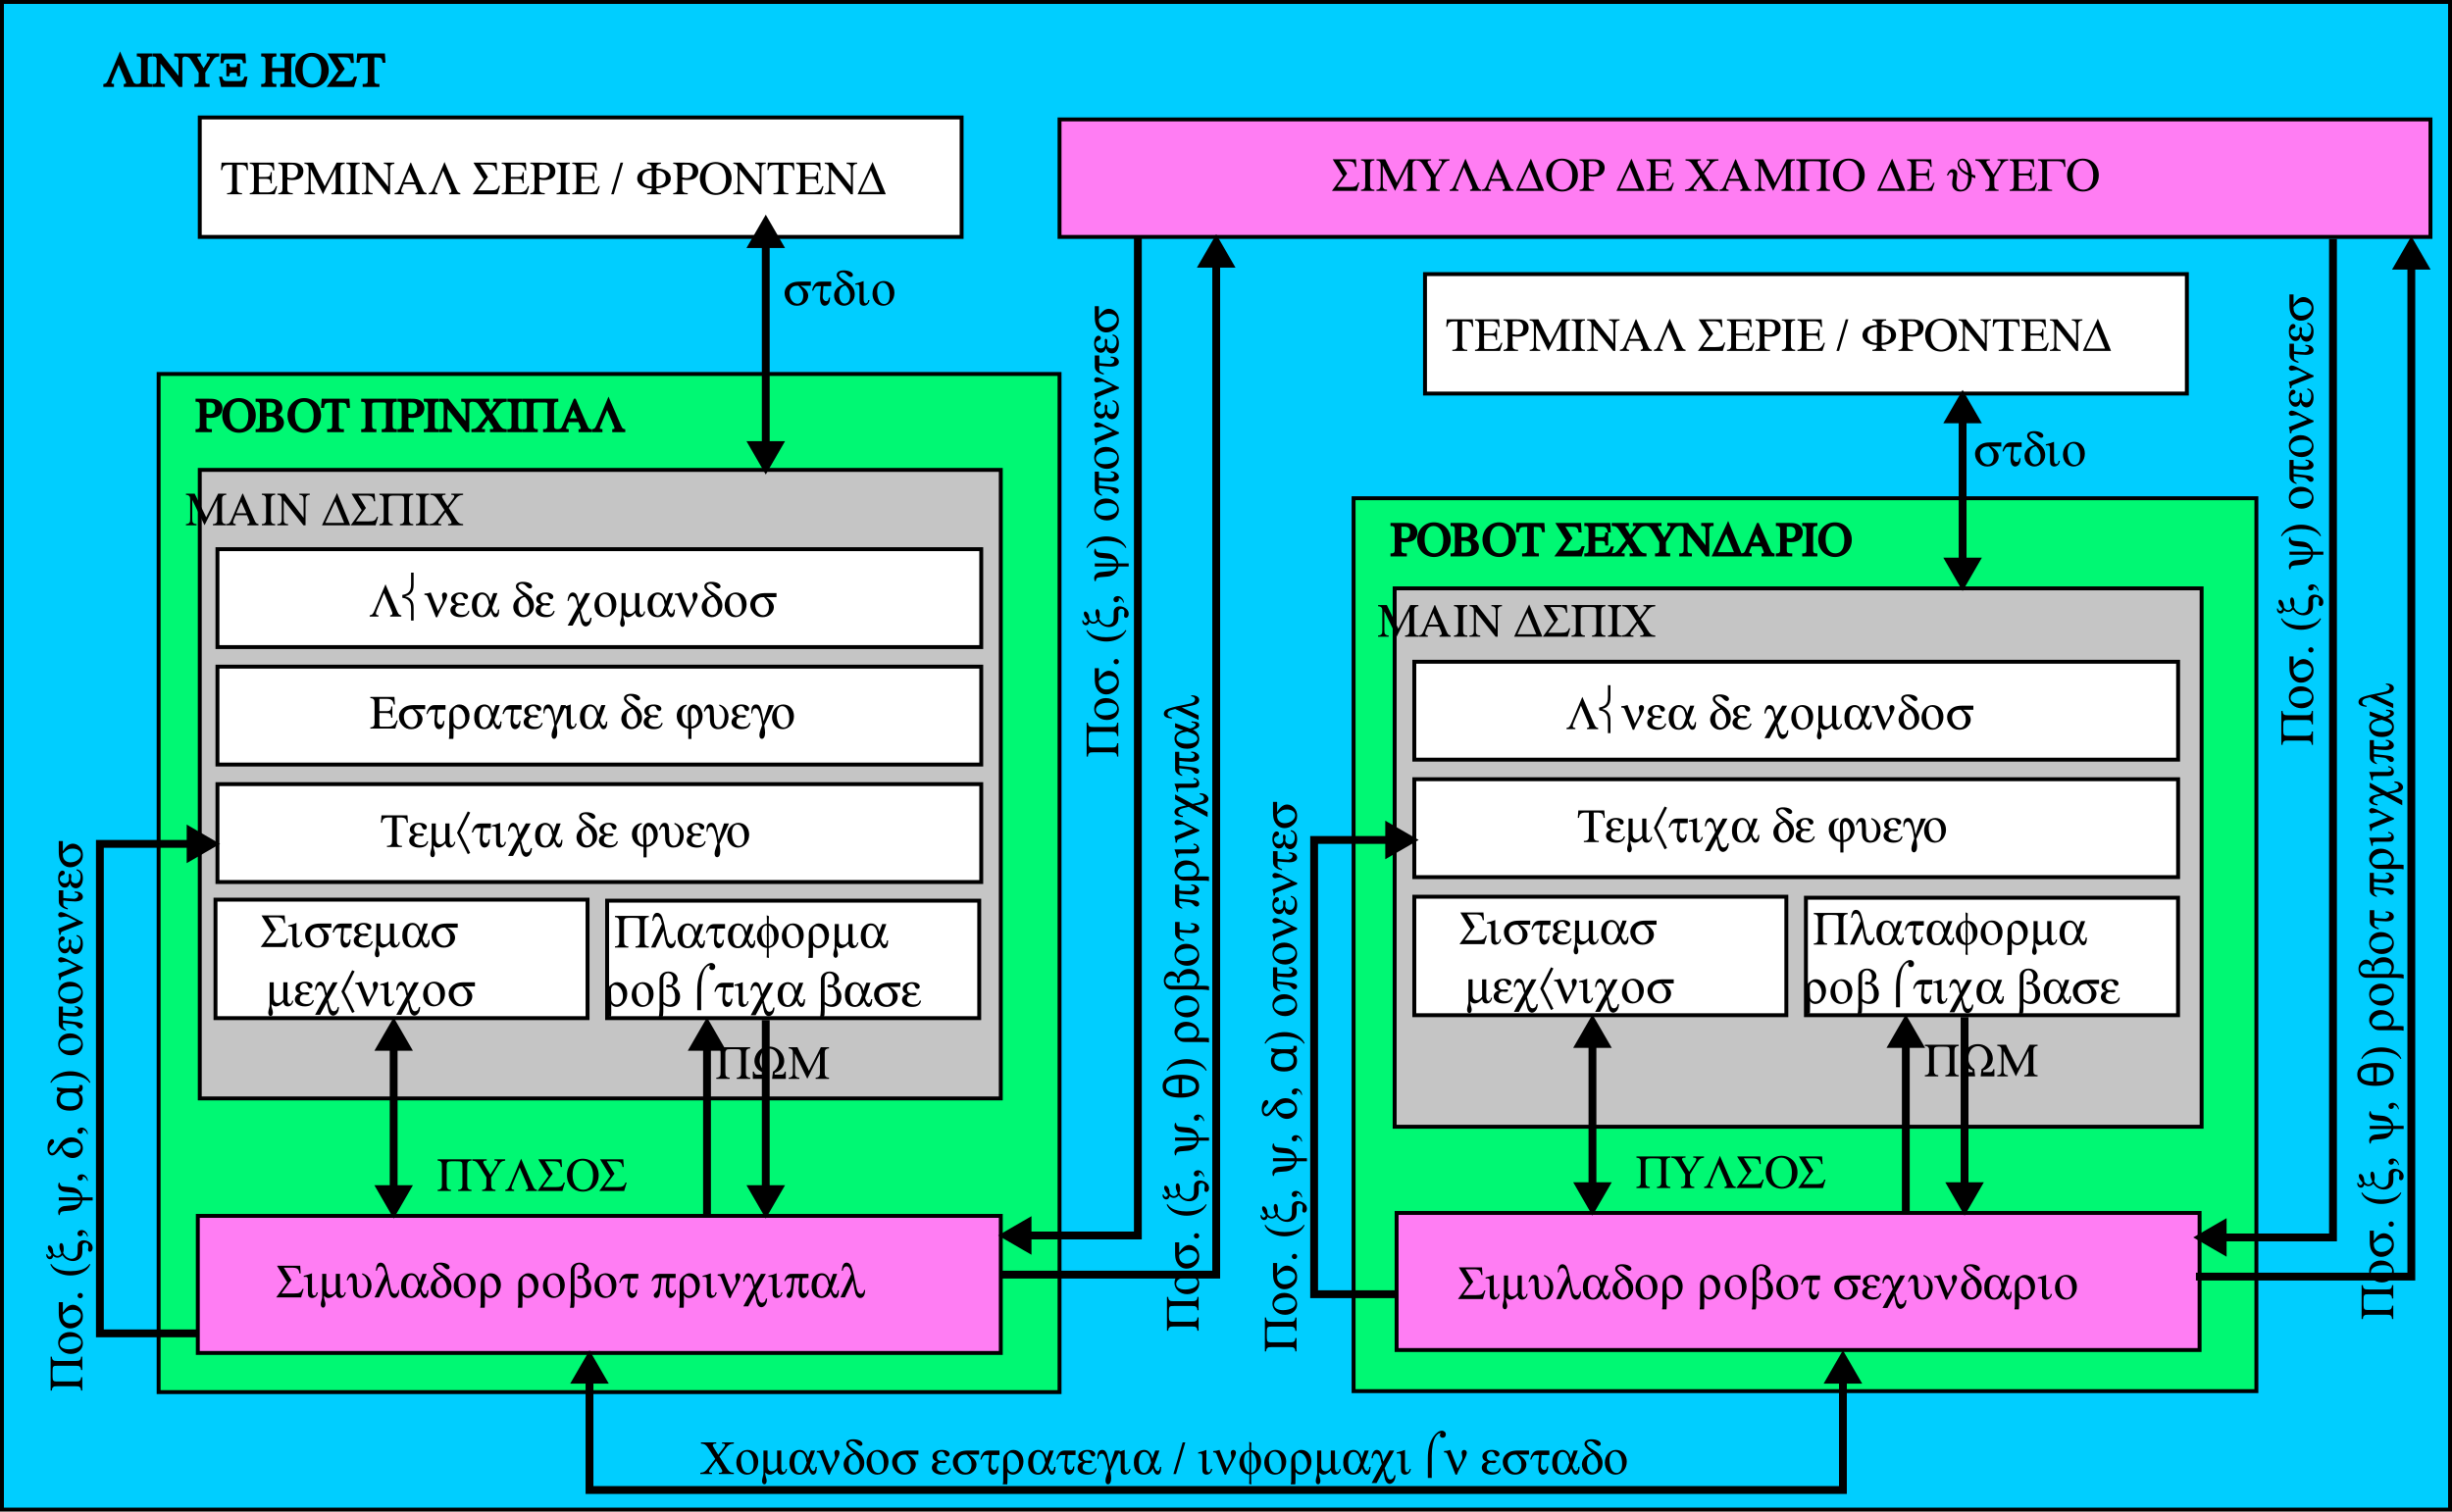
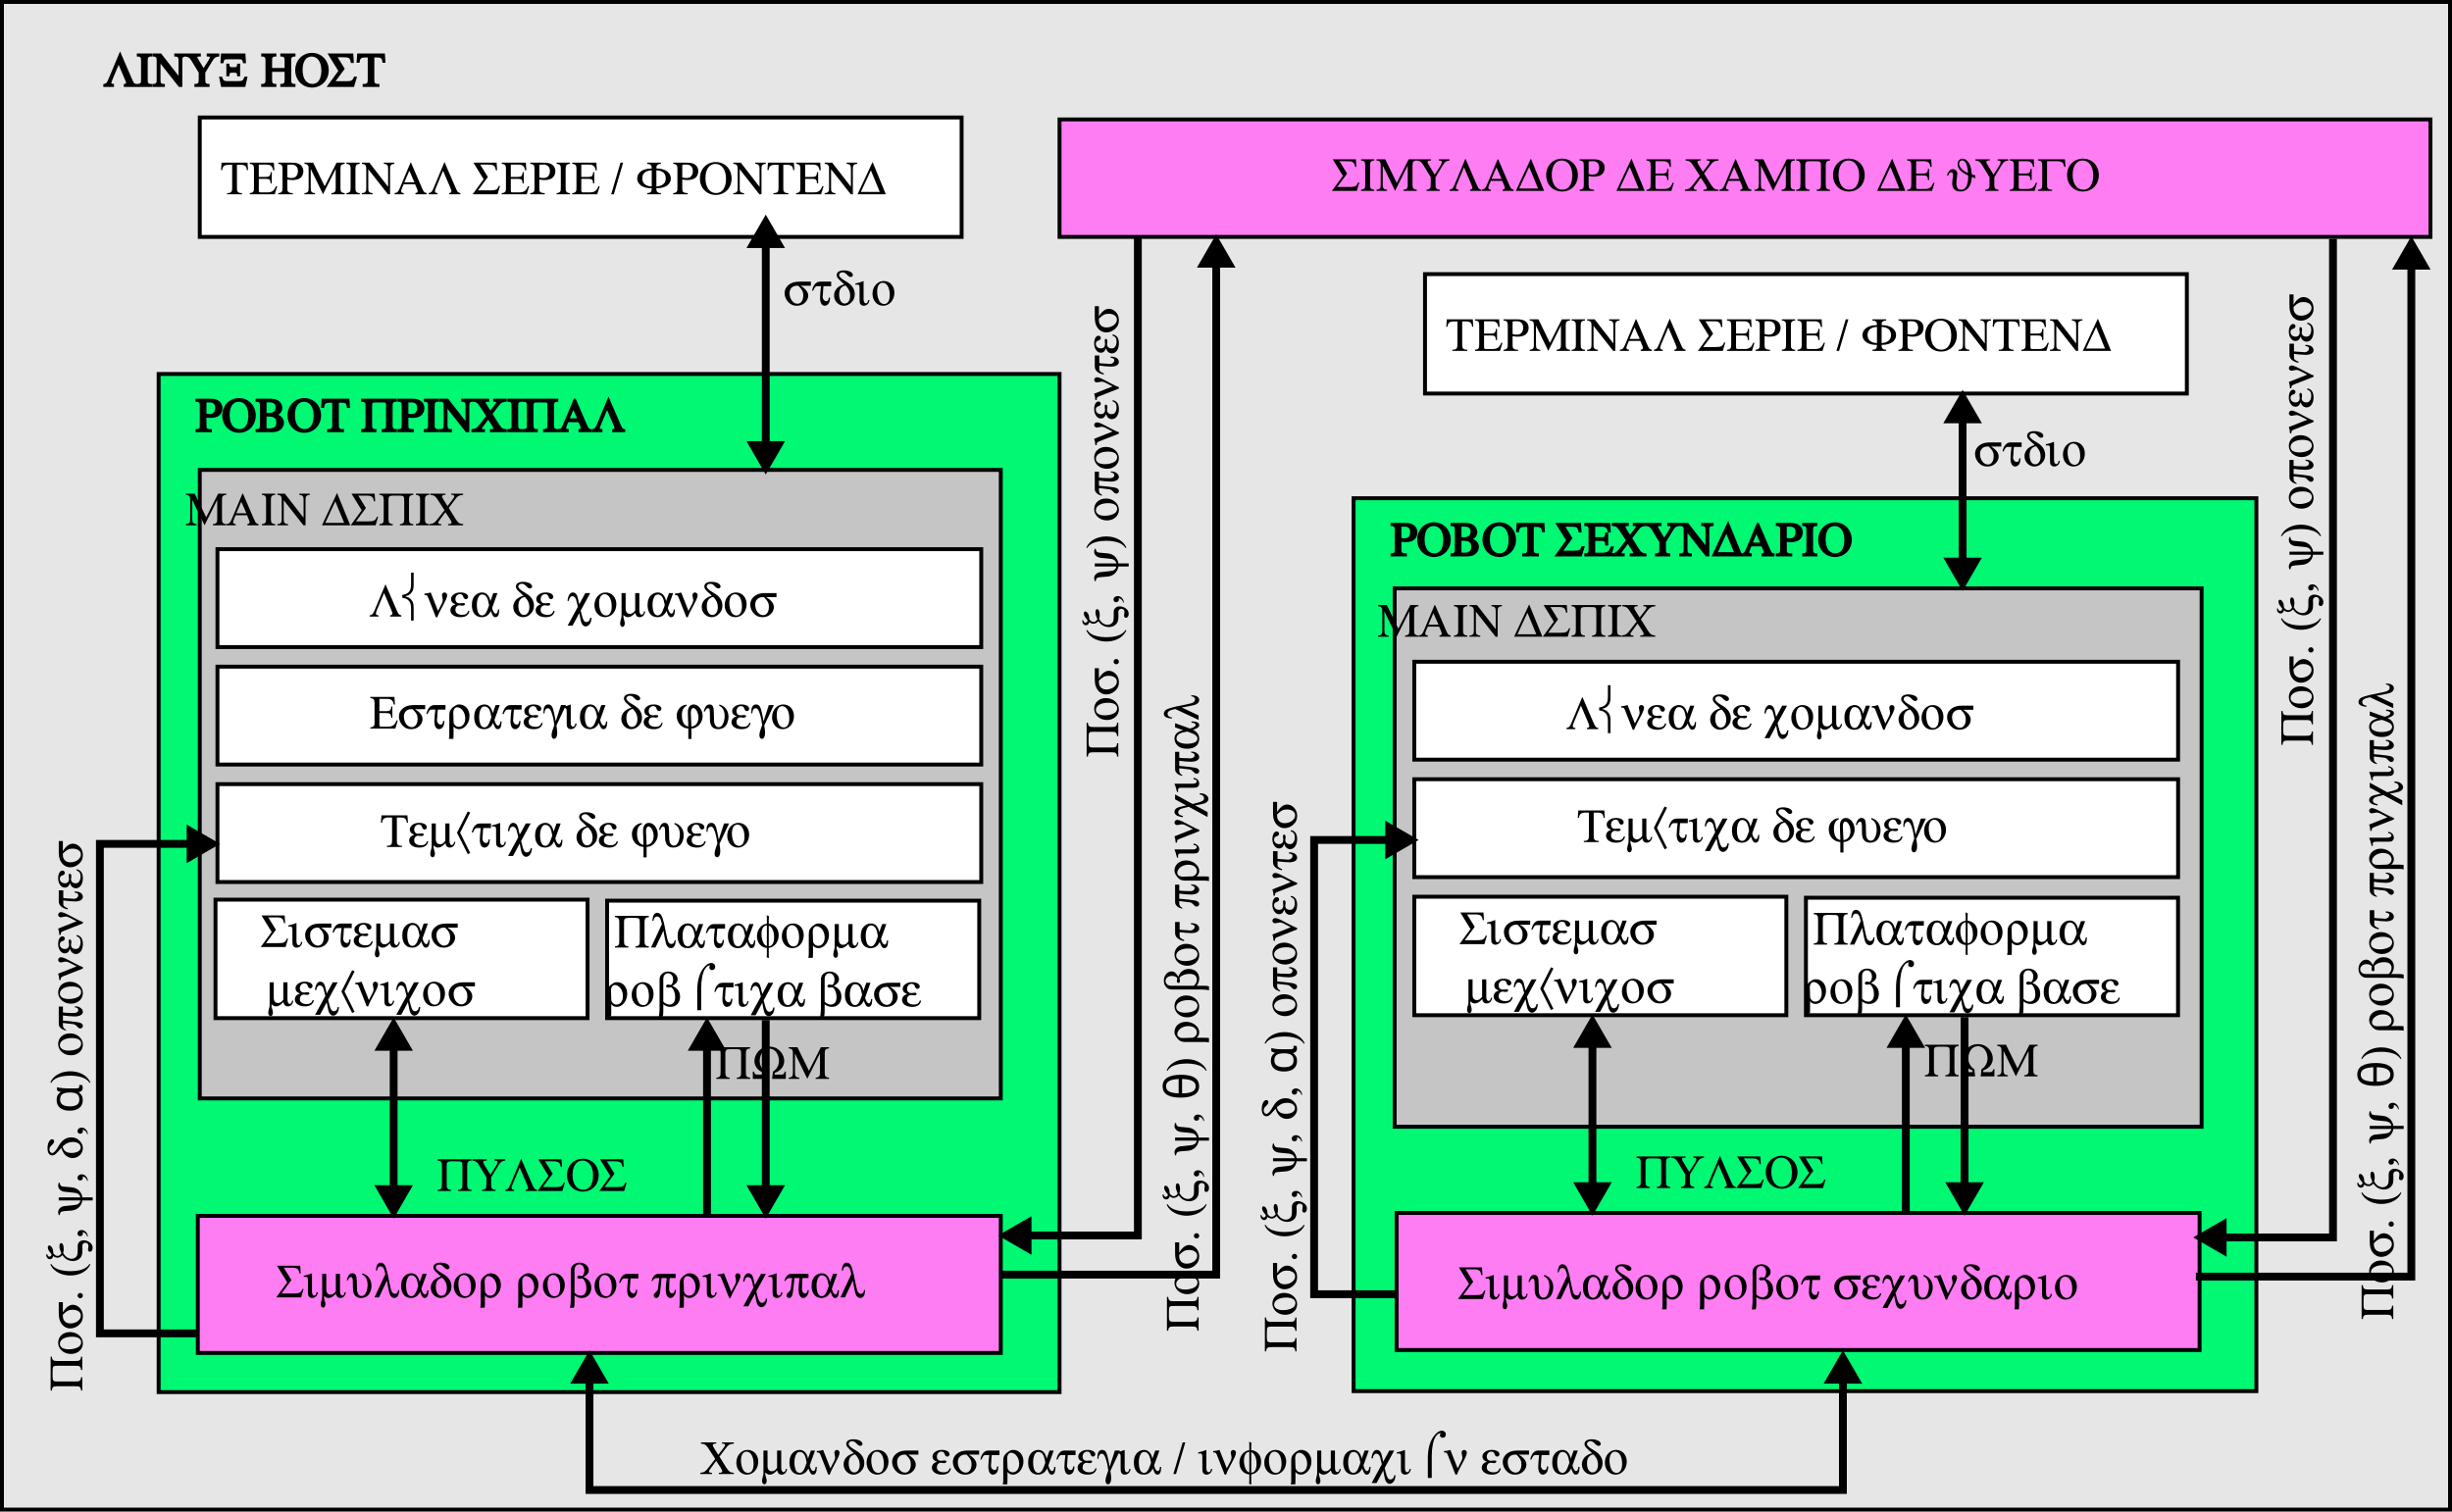
<svg xmlns="http://www.w3.org/2000/svg" xmlns:ns1="http://www.openswatchbook.org/uri/2009/osb" xmlns:xlink="http://www.w3.org/1999/xlink" width="626" height="386" id="svg2" version="1.1">
  <defs id="defs4">
    <linearGradient id="linearGradient21919" ns1:paint="solid">
      <stop style="stop-color:#000000;stop-opacity:1;" offset="0" id="stop21921" />
    </linearGradient>
    <linearGradient id="linearGradient21913" ns1:paint="solid">
      <stop style="stop-color:#000000;stop-opacity:1;" offset="0" id="stop21915" />
    </linearGradient>
    <linearGradient id="linearGradient12449" ns1:paint="solid">
      <stop style="stop-color:#000000;stop-opacity:1;" offset="0" id="stop12451" />
    </linearGradient>
    <marker orient="auto" refY="0" refX="0" id="Arrow1Mstart" style="overflow:visible">
      <path id="path7633" d="M 0,0 5,-5 -12.5,0 5,5 0,0 z" style="fill-rule:evenodd;stroke:#000000;stroke-width:1pt" transform="matrix(0.4,0,0,0.4,4,0)" />
    </marker>
    <marker orient="auto" refY="0" refX="0" id="Arrow1Mend" style="overflow:visible">
      <path id="path7636" d="M 0,0 5,-5 -12.5,0 5,5 0,0 z" style="fill-rule:evenodd;stroke:#000000;stroke-width:1pt" transform="matrix(-0.4,0,0,-0.4,-4,0)" />
    </marker>
    <marker orient="auto" refY="0" refX="0" id="Arrow1Lend" style="overflow:visible">
      <path id="path3855" d="M 0,0 5,-5 -12.5,0 5,5 0,0 z" style="fill-rule:evenodd;stroke:#000000;stroke-width:1pt" transform="matrix(-0.8,0,0,-0.8,-10,0)" />
    </marker>
    <marker orient="auto" refY="0" refX="0" id="Arrow1Lstart" style="overflow:visible">
      <path id="path3852" d="M 0,0 5,-5 -12.5,0 5,5 0,0 z" style="fill-rule:evenodd;stroke:#000000;stroke-width:1pt" transform="matrix(0.8,0,0,0.8,10,0)" />
    </marker>
    <marker orient="auto" refY="0" refX="0" id="Arrow1Mend-9" style="overflow:visible">
      <path id="path7636-1" d="M 0,0 5,-5 -12.5,0 5,5 0,0 z" style="fill-rule:evenodd;stroke:#000000;stroke-width:1pt" transform="matrix(-0.4,0,0,-0.4,-4,0)" />
    </marker>
    <marker orient="auto" refY="0" refX="0" id="marker9486" style="overflow:visible">
      <path id="path9488" d="M 0,0 5,-5 -12.5,0 5,5 0,0 z" style="fill-rule:evenodd;stroke:#000000;stroke-width:1pt" transform="matrix(-0.4,0,0,-0.4,-4,0)" />
    </marker>
    <marker orient="auto" refY="0" refX="0" id="marker9490" style="overflow:visible">
      <path id="path9492" d="M 0,0 5,-5 -12.5,0 5,5 0,0 z" style="fill-rule:evenodd;stroke:#000000;stroke-width:1pt" transform="matrix(-0.4,0,0,-0.4,-4,0)" />
    </marker>
    <linearGradient xlink:href="#linearGradient12449" id="linearGradient12453" x1="-940" y1="383.581" x2="-902.046" y2="383.581" gradientUnits="userSpaceOnUse" />
    <marker orient="auto" refY="0" refX="0" id="TriangleInM" style="overflow:visible">
      <path id="path7763" d="m 5.77,0 -8.65,5 0,-10 8.65,5 z" style="fill-rule:evenodd;stroke:#000000;stroke-width:1pt" transform="scale(-0.4,-0.4)" />
    </marker>
    <marker orient="auto" refY="0" refX="0" id="TriangleOutM" style="overflow:visible">
      <path id="path7772" d="m 5.77,0 -8.65,5 0,-10 8.65,5 z" style="fill-rule:evenodd;stroke:#000000;stroke-width:1pt" transform="scale(0.4,0.4)" />
    </marker>
    <marker orient="auto" refY="0" refX="0" id="marker19015" style="overflow:visible">
      <path id="path19017" d="m 5.77,0 -8.65,5 0,-10 8.65,5 z" style="fill-rule:evenodd;stroke:#000000;stroke-width:1pt" transform="scale(-0.4,-0.4)" />
    </marker>
    <marker orient="auto" refY="0" refX="0" id="marker19019" style="overflow:visible">
      <path id="path19021" d="m 5.77,0 -8.65,5 0,-10 8.65,5 z" style="fill-rule:evenodd;stroke:#000000;stroke-width:1pt" transform="scale(0.4,0.4)" />
    </marker>
    <marker orient="auto" refY="0" refX="0" id="marker19023" style="overflow:visible">
      <path id="path19025" d="m 5.77,0 -8.65,5 0,-10 8.65,5 z" style="fill-rule:evenodd;stroke:#000000;stroke-width:1pt" transform="scale(-0.4,-0.4)" />
    </marker>
    <marker orient="auto" refY="0" refX="0" id="marker19027" style="overflow:visible">
      <path id="path19029" d="m 5.77,0 -8.65,5 0,-10 8.65,5 z" style="fill-rule:evenodd;stroke:#000000;stroke-width:1pt" transform="scale(0.4,0.4)" />
    </marker>
    <marker orient="auto" refY="0" refX="0" id="marker19031" style="overflow:visible">
      <path id="path19033" d="m 5.77,0 -8.65,5 0,-10 8.65,5 z" style="fill-rule:evenodd;stroke:#000000;stroke-width:1pt" transform="scale(-0.4,-0.4)" />
    </marker>
    <marker orient="auto" refY="0" refX="0" id="marker19035" style="overflow:visible">
      <path id="path19037" d="m 5.77,0 -8.65,5 0,-10 8.65,5 z" style="fill-rule:evenodd;stroke:#000000;stroke-width:1pt" transform="scale(0.4,0.4)" />
    </marker>
    <marker orient="auto" refY="0" refX="0" id="marker19039" style="overflow:visible">
      <path id="path19041" d="m 5.77,0 -8.65,5 0,-10 8.65,5 z" style="fill-rule:evenodd;stroke:#000000;stroke-width:1pt" transform="scale(-0.4,-0.4)" />
    </marker>
    <marker orient="auto" refY="0" refX="0" id="marker19043" style="overflow:visible">
      <path id="path19045" d="m 5.77,0 -8.65,5 0,-10 8.65,5 z" style="fill-rule:evenodd;stroke:#000000;stroke-width:1pt" transform="scale(-0.4,-0.4)" />
    </marker>
    <marker orient="auto" refY="0" refX="0" id="marker19047" style="overflow:visible">
      <path id="path19049" d="m 5.77,0 -8.65,5 0,-10 8.65,5 z" style="fill-rule:evenodd;stroke:#000000;stroke-width:1pt" transform="scale(0.4,0.4)" />
    </marker>
    <marker orient="auto" refY="0" refX="0" id="marker19051" style="overflow:visible">
      <path id="path19053" d="m 5.77,0 -8.65,5 0,-10 8.65,5 z" style="fill-rule:evenodd;stroke:#000000;stroke-width:1pt" transform="scale(-0.4,-0.4)" />
    </marker>
    <marker orient="auto" refY="0" refX="0" id="marker19055" style="overflow:visible">
      <path id="path19057" d="m 5.77,0 -8.65,5 0,-10 8.65,5 z" style="fill-rule:evenodd;stroke:#000000;stroke-width:1pt" transform="scale(0.4,0.4)" />
    </marker>
    <marker orient="auto" refY="0" refX="0" id="marker19059" style="overflow:visible">
      <path id="path19061" d="m 5.77,0 -8.65,5 0,-10 8.65,5 z" style="fill-rule:evenodd;stroke:#000000;stroke-width:1pt" transform="scale(-0.4,-0.4)" />
    </marker>
    <marker orient="auto" refY="0" refX="0" id="marker19063" style="overflow:visible">
      <path id="path19065" d="m 5.77,0 -8.65,5 0,-10 8.65,5 z" style="fill-rule:evenodd;stroke:#000000;stroke-width:1pt" transform="scale(0.4,0.4)" />
    </marker>
    <marker orient="auto" refY="0" refX="0" id="marker19067" style="overflow:visible">
      <path id="path19069" d="m 5.77,0 -8.65,5 0,-10 8.65,5 z" style="fill-rule:evenodd;stroke:#000000;stroke-width:1pt" transform="scale(-0.4,-0.4)" />
    </marker>
    <marker orient="auto" refY="0" refX="0" id="marker19071" style="overflow:visible">
      <path id="path19073" d="m 5.77,0 -8.65,5 0,-10 8.65,5 z" style="fill-rule:evenodd;stroke:#000000;stroke-width:1pt" transform="scale(0.4,0.4)" />
    </marker>
    <marker orient="auto" refY="0" refX="0" id="marker19075" style="overflow:visible">
      <path id="path19077" d="m 5.77,0 -8.65,5 0,-10 8.65,5 z" style="fill-rule:evenodd;stroke:#000000;stroke-width:1pt" transform="scale(-0.4,-0.4)" />
    </marker>
    <marker orient="auto" refY="0" refX="0" id="marker19079" style="overflow:visible">
      <path id="path19081" d="m 5.77,0 -8.65,5 0,-10 8.65,5 z" style="fill-rule:evenodd;stroke:#000000;stroke-width:1pt" transform="scale(0.4,0.4)" />
    </marker>
    <marker orient="auto" refY="0" refX="0" id="marker19083" style="overflow:visible">
      <path id="path19085" d="m 5.77,0 -8.65,5 0,-10 8.65,5 z" style="fill-rule:evenodd;stroke:#000000;stroke-width:1pt" transform="scale(-0.4,-0.4)" />
    </marker>
    <marker orient="auto" refY="0" refX="0" id="marker19087" style="overflow:visible">
      <path id="path19089" d="m 5.77,0 -8.65,5 0,-10 8.65,5 z" style="fill-rule:evenodd;stroke:#000000;stroke-width:1pt" transform="scale(0.4,0.4)" />
    </marker>
    <marker orient="auto" refY="0" refX="0" id="TriangleInM-4" style="overflow:visible">
      <path id="path7763-1" d="m 5.77,0 -8.65,5 0,-10 8.65,5 z" style="fill-rule:evenodd;stroke:#000000;stroke-width:1pt" transform="scale(-0.4,-0.4)" />
    </marker>
    <marker orient="auto" refY="0" refX="0" id="TriangleOutM-0" style="overflow:visible">
      <path id="path7772-4" d="m 5.77,0 -8.65,5 0,-10 8.65,5 z" style="fill-rule:evenodd;stroke:#000000;stroke-width:1pt" transform="scale(0.4,0.4)" />
    </marker>
    <marker orient="auto" refY="0" refX="0" id="TriangleInM-7" style="overflow:visible">
      <path id="path7763-0" d="m 5.77,0 -8.65,5 0,-10 8.65,5 z" style="fill-rule:evenodd;stroke:#000000;stroke-width:1pt" transform="scale(-0.4,-0.4)" />
    </marker>
    <marker orient="auto" refY="0" refX="0" id="TriangleOutM-8" style="overflow:visible">
      <path id="path7772-6" d="m 5.77,0 -8.65,5 0,-10 8.65,5 z" style="fill-rule:evenodd;stroke:#000000;stroke-width:1pt" transform="scale(0.4,0.4)" />
    </marker>
    <marker orient="auto" refY="0" refX="0" id="TriangleInM-47" style="overflow:visible">
      <path id="path7763-9" d="m 5.77,0 -8.65,5 0,-10 8.65,5 z" style="fill-rule:evenodd;stroke:#000000;stroke-width:1pt" transform="scale(-0.4,-0.4)" />
    </marker>
    <marker orient="auto" refY="0" refX="0" id="TriangleOutM-3" style="overflow:visible">
      <path id="path7772-9" d="m 5.77,0 -8.65,5 0,-10 8.65,5 z" style="fill-rule:evenodd;stroke:#000000;stroke-width:1pt" transform="scale(0.4,0.4)" />
    </marker>
    <marker orient="auto" refY="0" refX="0" id="TriangleInM-1" style="overflow:visible">
      <path id="path7763-7" d="m 5.77,0 -8.65,5 0,-10 8.65,5 z" style="fill-rule:evenodd;stroke:#000000;stroke-width:1pt" transform="scale(-0.4,-0.4)" />
    </marker>
    <marker orient="auto" refY="0" refX="0" id="TriangleOutM-89" style="overflow:visible">
      <path id="path7772-1" d="m 5.77,0 -8.65,5 0,-10 8.65,5 z" style="fill-rule:evenodd;stroke:#000000;stroke-width:1pt" transform="scale(0.4,0.4)" />
    </marker>
    <marker orient="auto" refY="0" refX="0" id="TriangleInM-0" style="overflow:visible">
      <path id="path7763-8" d="m 5.77,0 -8.65,5 0,-10 8.65,5 z" style="fill-rule:evenodd;stroke:#000000;stroke-width:1pt" transform="scale(-0.4,-0.4)" />
    </marker>
    <marker orient="auto" refY="0" refX="0" id="TriangleOutM-1" style="overflow:visible">
      <path id="path7772-99" d="m 5.77,0 -8.65,5 0,-10 8.65,5 z" style="fill-rule:evenodd;stroke:#000000;stroke-width:1pt" transform="scale(0.4,0.4)" />
    </marker>
    <marker orient="auto" refY="0" refX="0" id="TriangleInM-8" style="overflow:visible">
      <path id="path7763-2" d="m 5.77,0 -8.65,5 0,-10 8.65,5 z" style="fill-rule:evenodd;stroke:#000000;stroke-width:1pt" transform="scale(-0.4,-0.4)" />
    </marker>
    <marker orient="auto" refY="0" refX="0" id="TriangleInM-3" style="overflow:visible">
      <path id="path7763-4" d="m 5.77,0 -8.65,5 0,-10 8.65,5 z" style="fill-rule:evenodd;stroke:#000000;stroke-width:1pt" transform="scale(-0.4,-0.4)" />
    </marker>
    <marker orient="auto" refY="0" refX="0" id="TriangleOutM-9" style="overflow:visible">
      <path id="path7772-0" d="m 5.77,0 -8.65,5 0,-10 8.65,5 z" style="fill-rule:evenodd;stroke:#000000;stroke-width:1pt" transform="scale(0.4,0.4)" />
    </marker>
    <marker orient="auto" refY="0" refX="0" id="TriangleInM-6" style="overflow:visible">
      <path id="path7763-21" d="m 5.77,0 -8.65,5 0,-10 8.65,5 z" style="fill-rule:evenodd;stroke:#000000;stroke-width:1pt" transform="scale(-0.4,-0.4)" />
    </marker>
    <marker orient="auto" refY="0" refX="0" id="TriangleOutM-2" style="overflow:visible">
      <path id="path7772-07" d="m 5.77,0 -8.65,5 0,-10 8.65,5 z" style="fill-rule:evenodd;stroke:#000000;stroke-width:1pt" transform="scale(0.4,0.4)" />
    </marker>
    <marker orient="auto" refY="0" refX="0" id="TriangleInM-77" style="overflow:visible">
      <path id="path7763-40" d="m 5.77,0 -8.65,5 0,-10 8.65,5 z" style="fill-rule:evenodd;stroke:#000000;stroke-width:1pt" transform="scale(-0.4,-0.4)" />
    </marker>
    <marker orient="auto" refY="0" refX="0" id="TriangleOutM-6" style="overflow:visible">
      <path id="path7772-47" d="m 5.77,0 -8.65,5 0,-10 8.65,5 z" style="fill-rule:evenodd;stroke:#000000;stroke-width:1pt" transform="scale(0.4,0.4)" />
    </marker>
    <marker orient="auto" refY="0" refX="0" id="marker21334" style="overflow:visible">
      <path id="path21336" d="m 5.77,0 -8.65,5 0,-10 8.65,5 z" style="fill-rule:evenodd;stroke:#000000;stroke-width:1pt" transform="scale(-0.4,-0.4)" />
    </marker>
    <marker orient="auto" refY="0" refX="0" id="marker21338" style="overflow:visible">
      <path id="path21340" d="m 5.77,0 -8.65,5 0,-10 8.65,5 z" style="fill-rule:evenodd;stroke:#000000;stroke-width:1pt" transform="scale(-0.4,-0.4)" />
    </marker>
    <marker orient="auto" refY="0" refX="0" id="TriangleOutM-37" style="overflow:visible">
      <path id="path7772-7" d="m 5.77,0 -8.65,5 0,-10 8.65,5 z" style="fill-rule:evenodd;stroke:#000000;stroke-width:1pt" transform="scale(0.4,0.4)" />
    </marker>
    <marker orient="auto" refY="0" refX="0" id="TriangleInM-2" style="overflow:visible">
      <path id="path7763-6" d="m 5.77,0 -8.65,5 0,-10 8.65,5 z" style="fill-rule:evenodd;stroke:#000000;stroke-width:1pt" transform="scale(-0.4,-0.4)" />
    </marker>
    <marker orient="auto" refY="0" refX="0" id="TriangleInM-10" style="overflow:visible">
      <path id="path7763-3" d="m 5.77,0 -8.65,5 0,-10 8.65,5 z" style="fill-rule:evenodd;stroke:#000000;stroke-width:1pt" transform="scale(-0.4,-0.4)" />
    </marker>
    <marker orient="auto" refY="0" refX="0" id="TriangleOutM-7" style="overflow:visible">
      <path id="path7772-8" d="m 5.77,0 -8.65,5 0,-10 8.65,5 z" style="fill-rule:evenodd;stroke:#000000;stroke-width:1pt" transform="scale(0.4,0.4)" />
    </marker>
    <marker orient="auto" refY="0" refX="0" id="TriangleOutM-4" style="overflow:visible">
      <path id="path7772-67" d="m 5.77,0 -8.65,5 0,-10 8.65,5 z" style="fill-rule:evenodd;stroke:#000000;stroke-width:1pt" transform="scale(0.4,0.4)" />
    </marker>
    <linearGradient xlink:href="#linearGradient21913" id="linearGradient21917" x1="-876.67" y1="161.288" x2="-825" y2="161.288" gradientUnits="userSpaceOnUse" />
    <linearGradient xlink:href="#linearGradient21919" id="linearGradient21923" x1="-876.67" y1="161.288" x2="-825" y2="161.288" gradientUnits="userSpaceOnUse" />
    <marker orient="auto" refY="0" refX="0" id="TriangleOutM-5" style="overflow:visible">
      <path id="path7772-97" d="m 5.77,0 -8.65,5 0,-10 8.65,5 z" style="fill-rule:evenodd;stroke:#000000;stroke-width:1pt" transform="scale(0.4,0.4)" />
    </marker>
    <marker orient="auto" refY="0" refX="0" id="TriangleInM-5" style="overflow:visible">
      <path id="path7763-33" d="m 5.77,0 -8.65,5 0,-10 8.65,5 z" style="fill-rule:evenodd;stroke:#000000;stroke-width:1pt" transform="scale(-0.4,-0.4)" />
    </marker>
    <marker orient="auto" refY="0" refX="0" id="TriangleOutM-83" style="overflow:visible">
      <path id="path7772-79" d="m 5.77,0 -8.65,5 0,-10 8.65,5 z" style="fill-rule:evenodd;stroke:#000000;stroke-width:1pt" transform="scale(0.4,0.4)" />
    </marker>
  </defs>
  <g id="layer1" transform="translate(1130.5,-81.86223)">
-     <rect style="fill:#00ceff;fill-opacity:1;stroke:#000000;stroke-width:1;stroke-miterlimit:4;stroke-opacity:1;stroke-dasharray:none;stroke-dashoffset:0" id="rect2985-3-3-9-0-8-9" width="625" height="385" x="-1130" y="82.362" />
+     <rect style="fill:#e6e6e6;fill-opacity:1;stroke:#000000;stroke-width:1;stroke-miterlimit:4;stroke-opacity:1;stroke-dasharray:none;stroke-dashoffset:0" id="rect2985-3-3-9-0-8-9" width="625" height="385" x="-1130" y="82.362" />
    <text xml:space="preserve" style="font-size:10px;font-style:normal;font-variant:normal;font-weight:normal;font-stretch:normal;text-align:center;line-height:125%;letter-spacing:0px;word-spacing:0px;text-anchor:middle;fill:#000000;fill-opacity:1;stroke:none;font-family:Symbol;-inkscape-font-specification:Symbol" x="430.159" y="232.118" id="text5719">
      <tspan id="tspan5721" x="430.159" y="232.118" />
    </text>
    <text xml:space="preserve" style="font-size:10px;font-style:normal;font-variant:normal;font-weight:normal;font-stretch:normal;text-align:center;line-height:125%;letter-spacing:0px;word-spacing:0px;text-anchor:middle;fill:#000000;fill-opacity:1;stroke:none;font-family:Symbol;-inkscape-font-specification:Symbol" x="214.152" y="97.768" id="text5778">
      <tspan id="tspan5780" x="214.152" y="97.768" />
    </text>
    <text xml:space="preserve" style="font-size:10px;font-style:normal;font-variant:normal;font-weight:normal;font-stretch:normal;text-align:center;line-height:125%;letter-spacing:0px;word-spacing:0px;text-anchor:middle;fill:#000000;fill-opacity:1;stroke:none;font-family:Symbol;-inkscape-font-specification:Symbol" x="679.328" y="232.118" id="text5719-6">
      <tspan id="tspan5721-8" x="679.328" y="232.118" />
    </text>
    <text xml:space="preserve" style="font-size:10px;font-style:normal;font-variant:normal;font-weight:normal;font-stretch:normal;text-align:center;line-height:125%;letter-spacing:0px;word-spacing:0px;text-anchor:middle;fill:#000000;fill-opacity:1;stroke:none;font-family:Symbol;-inkscape-font-specification:Symbol" x="445.982" y="79.08" id="text5885">
      <tspan id="tspan5887" x="445.982" y="79.08" />
    </text>
    <text xml:space="preserve" style="font-size:10px;font-style:normal;font-variant:normal;font-weight:normal;font-stretch:normal;text-align:center;line-height:125%;letter-spacing:0px;word-spacing:0px;text-anchor:middle;fill:#000000;fill-opacity:1;stroke:none;font-family:Symbol;-inkscape-font-specification:Symbol" x="535.886" y="70.494" id="text5778-9">
      <tspan id="tspan5780-1" x="535.886" y="70.494" />
    </text>
    <text xml:space="preserve" style="font-size:10px;font-style:normal;font-variant:normal;font-weight:normal;font-stretch:normal;line-height:125%;letter-spacing:0px;word-spacing:0px;fill:#000000;fill-opacity:1;stroke:none;font-family:Symbol;-inkscape-font-specification:Symbol" x="192.857" y="111.561" id="text4240" transform="translate(21.47346,-5.454824)">
      <tspan id="tspan4242" x="192.857" y="111.561" />
    </text>
    <text xml:space="preserve" style="font-size:12px;font-style:normal;font-variant:normal;font-weight:bold;font-stretch:normal;text-align:center;line-height:125%;letter-spacing:0px;word-spacing:0px;text-anchor:middle;fill:#000000;fill-opacity:1;stroke:none;font-family:Symbol;-inkscape-font-specification:Symbol Bold" x="-1060.858" y="104.07" id="text5782-9-2">
      <tspan id="tspan5784-6-2" x="-1060.858" y="104.07">LINUX HOST</tspan>
    </text>
    <rect style="fill:#ffffff;fill-opacity:1;stroke:#000000;stroke-width:1;stroke-miterlimit:4;stroke-opacity:1;stroke-dasharray:none;stroke-dashoffset:0" id="rect2985-3-3-2-2-4" width="194.5" height="30.5" x="-1079.5" y="111.862" />
    <text xml:space="preserve" style="font-size:12px;font-style:normal;font-variant:normal;font-weight:normal;font-stretch:normal;text-align:center;line-height:125%;letter-spacing:0px;word-spacing:0px;text-anchor:middle;fill:#000000;fill-opacity:1;stroke:none;font-family:Symbol;-inkscape-font-specification:Symbol" x="-981.881" y="131.48" id="text5656-7">
      <tspan x="-981.881" y="131.48" id="tspan4238-7">TERMINAL SERIE / FRONTEND</tspan>
    </text>
    <text xml:space="preserve" style="font-size:12px;font-style:normal;font-variant:normal;font-weight:normal;font-stretch:normal;line-height:125%;letter-spacing:0px;word-spacing:0px;fill:#000000;fill-opacity:1;stroke:none;font-family:Symbol;-inkscape-font-specification:Symbol" x="-930.552" y="159.784" id="text5260">
      <tspan x="-930.552" y="159.784" id="tspan19619">stdio</tspan>
    </text>
    <rect style="fill:#00f873;fill-opacity:1;stroke:#000000;stroke-width:1;stroke-miterlimit:4;stroke-opacity:1;stroke-dasharray:none;stroke-dashoffset:0" id="rect2985-3-3-9-0-7-7-5" width="230" height="260" x="-1090" y="177.362" />
    <rect style="fill:#c5c5c5;fill-opacity:1;stroke:#000000;stroke-width:1;stroke-miterlimit:4;stroke-opacity:1;stroke-dasharray:none;stroke-dashoffset:0" id="rect2985-3-3-9-0-7-7-54" width="204.5" height="160.5" x="-1079.5" y="201.862" />
    <rect style="fill:#ffffff;fill-opacity:1;stroke:#000000;stroke-width:1;stroke-miterlimit:4;stroke-opacity:1;stroke-dasharray:none;stroke-dashoffset:0" id="rect2985-3-3-5-1-1-8" width="195" height="25" x="-1074.984" y="282.103" />
    <rect style="fill:#ffffff;fill-opacity:1;stroke:#000000;stroke-width:1;stroke-miterlimit:4;stroke-opacity:1;stroke-dasharray:none;stroke-dashoffset:0" id="rect2985-3-3-2-0-8-1" width="195" height="25" x="-1074.984" y="252.103" />
    <text xml:space="preserve" style="font-size:12px;font-style:normal;font-variant:normal;font-weight:normal;font-stretch:normal;text-align:center;line-height:125%;letter-spacing:0px;word-spacing:0px;text-anchor:middle;fill:#000000;fill-opacity:1;stroke:none;font-family:Symbol;-inkscape-font-specification:Symbol" x="-1040.215" y="216.002" id="text5782-4-9-2">
      <tspan id="tspan5784-9-2-8" x="-1040.215" y="216.002">MAIN DSPIC</tspan>
    </text>
    <rect style="fill:#ffffff;fill-opacity:1;stroke:#000000;stroke-width:1;stroke-miterlimit:4;stroke-opacity:1;stroke-dasharray:none;stroke-dashoffset:0" id="rect2985-3-3-2-0-8-2-9" width="195" height="25" x="-1074.984" y="222.103" />
    <text xml:space="preserve" style="font-size:12px;font-style:normal;font-variant:normal;font-weight:normal;font-stretch:normal;line-height:125%;letter-spacing:0px;word-spacing:0px;fill:#000000;fill-opacity:1;stroke:none;font-family:Symbol;-inkscape-font-specification:Symbol" x="-1036.195" y="239.317" id="text5648-7-2-2-3">
      <tspan id="tspan5650-1-6-8-6" x="-1036.195" y="239.317">Línea de comandos</tspan>
    </text>
    <text xml:space="preserve" style="font-size:12px;font-style:normal;font-variant:normal;font-weight:normal;font-stretch:normal;line-height:125%;letter-spacing:0px;word-spacing:0px;fill:#000000;fill-opacity:1;stroke:none;font-family:Symbol;-inkscape-font-specification:Symbol" x="-1033.638" y="298.154" id="text5640-2-0-80">
      <tspan id="tspan5642-5-6-2" x="-1033.638" y="298.154">Temática de juego</tspan>
    </text>
    <text xml:space="preserve" style="font-size:12px;font-style:normal;font-variant:normal;font-weight:normal;font-stretch:normal;line-height:125%;letter-spacing:0px;word-spacing:0px;fill:#000000;fill-opacity:1;stroke:none;font-family:Symbol;-inkscape-font-specification:Symbol" x="-1036.342" y="267.914" id="text5648-7-2-1">
      <tspan id="tspan5650-1-6-0" x="-1036.342" y="267.914">Estrategia de juego</tspan>
    </text>
    <path style="fill:none;stroke:#000000;stroke-width:1px;stroke-linecap:butt;stroke-linejoin:miter;stroke-opacity:1" d="m -742.687,351.688 0,0" id="path5971-5" />
    <rect style="fill:#ff7df3;fill-opacity:1;stroke:#000000;stroke-width:1;stroke-miterlimit:4;stroke-opacity:1;stroke-dasharray:none;stroke-dashoffset:0" id="rect2985-3-3-9-0-7-7-0-5-6" width="205" height="35" x="-1080" y="392.362" />
    <text xml:space="preserve" style="font-size:12px;font-style:normal;font-variant:normal;font-weight:normal;font-stretch:normal;text-align:center;line-height:125%;letter-spacing:0px;word-spacing:0px;text-anchor:middle;fill:#000000;fill-opacity:1;stroke:none;font-family:Symbol;-inkscape-font-specification:Symbol" x="-977.336" y="413.173" id="text5648-7-2-7-4-5">
      <tspan x="-977.336" y="413.173" id="tspan20502">Simulador robot principal</tspan>
    </text>
    <text xml:space="preserve" style="font-size:12px;font-style:normal;font-variant:normal;font-weight:normal;font-stretch:normal;text-align:end;line-height:125%;letter-spacing:0px;word-spacing:0px;text-anchor:end;fill:#000000;fill-opacity:1;stroke:none;font-family:Symbol;-inkscape-font-specification:Symbol" x="-903.822" y="357.362" id="text5365-4">
      <tspan id="tspan5367-5" x="-903.822" y="357.362">PWM</tspan>
    </text>
    <text xml:space="preserve" style="font-size:12px;font-style:normal;font-variant:normal;font-weight:normal;font-stretch:normal;line-height:125%;letter-spacing:0px;word-spacing:0px;fill:#000000;fill-opacity:1;stroke:none;font-family:Symbol;-inkscape-font-specification:Symbol" x="-1080.918" y="192.221" id="text5523">
      <tspan id="tspan5525" x="-1080.918" y="192.221" style="font-weight:bold;-inkscape-font-specification:Symbol Bold;font-size:12px">ROBOT PRINCIPAL</tspan>
    </text>
    <rect style="fill:#00f873;fill-opacity:1;stroke:#000000;stroke-width:1;stroke-miterlimit:4;stroke-opacity:1;stroke-dasharray:none;stroke-dashoffset:0" id="rect2985-3-3-9-0-7-7-5-8" width="230.484" height="228.018" x="-784.926" y="209.095" />
    <rect style="fill:#c5c5c5;fill-opacity:1;stroke:#000000;stroke-width:1;stroke-miterlimit:4;stroke-opacity:1;stroke-dasharray:none;stroke-dashoffset:0" id="rect2985-3-3-9-0-7-7-56" width="206.016" height="137.482" x="-774.442" y="232.112" />
    <rect style="fill:#ffffff;fill-opacity:1;stroke:#000000;stroke-width:1;stroke-miterlimit:4;stroke-opacity:1;stroke-dasharray:none;stroke-dashoffset:0" id="rect2985-3-3-5-1-1-1" width="195" height="25" x="-769.426" y="280.853" />
    <text xml:space="preserve" style="font-size:12px;font-style:normal;font-variant:normal;font-weight:normal;font-stretch:normal;text-align:center;line-height:125%;letter-spacing:0px;word-spacing:0px;text-anchor:middle;fill:#000000;fill-opacity:1;stroke:none;font-family:Symbol;-inkscape-font-specification:Symbol" x="-735.857" y="244.453" id="text5782-4-9-5">
      <tspan id="tspan5784-9-2-9" x="-735.857" y="244.453">MAIN DSPIC</tspan>
    </text>
    <rect style="fill:#ffffff;fill-opacity:1;stroke:#000000;stroke-width:1;stroke-miterlimit:4;stroke-opacity:1;stroke-dasharray:none;stroke-dashoffset:0" id="rect2985-3-3-2-0-8-2-8" width="195" height="25" x="-769.426" y="250.853" />
    <text xml:space="preserve" style="font-size:12px;font-style:normal;font-variant:normal;font-weight:normal;font-stretch:normal;line-height:125%;letter-spacing:0px;word-spacing:0px;fill:#000000;fill-opacity:1;stroke:none;font-family:Symbol;-inkscape-font-specification:Symbol" x="-730.637" y="268.067" id="text5648-7-2-2-4">
      <tspan id="tspan5650-1-6-8-8" x="-730.637" y="268.067">Línea de comandos</tspan>
    </text>
    <text xml:space="preserve" style="font-size:12px;font-style:normal;font-variant:normal;font-weight:normal;font-stretch:normal;line-height:125%;letter-spacing:0px;word-spacing:0px;fill:#000000;fill-opacity:1;stroke:none;font-family:Symbol;-inkscape-font-specification:Symbol" x="-728.08" y="296.904" id="text5640-2-0-1">
      <tspan id="tspan5642-5-6-0" x="-728.08" y="296.904">Temática de juego</tspan>
    </text>
    <text xml:space="preserve" style="font-size:12px;font-style:normal;font-variant:normal;font-weight:normal;font-stretch:normal;line-height:125%;letter-spacing:0px;word-spacing:0px;fill:#000000;fill-opacity:1;stroke:none;font-family:Symbol;-inkscape-font-specification:Symbol" x="-775.844" y="223.953" id="text5523-4">
      <tspan id="tspan5525-6" x="-775.844" y="223.953" style="font-weight:bold;-inkscape-font-specification:Symbol Bold;font-size:12px">ROBOT SECUNDARIO</tspan>
    </text>
    <text xml:space="preserve" style="font-size:12px;font-style:normal;font-variant:normal;font-weight:normal;font-stretch:normal;text-align:end;line-height:125%;letter-spacing:0px;word-spacing:0px;text-anchor:end;fill:#000000;fill-opacity:1;fill-rule:nonzero;stroke:none;font-family:Symbol;-inkscape-font-specification:Symbol" x="-955.466" y="386.002" id="text5365-4-4">
      <tspan id="tspan5367-5-0" x="-955.466" y="386.002" style="text-align:end;text-anchor:end;fill:#000000;fill-opacity:1;fill-rule:nonzero;font-size:12px">PULSOS</tspan>
    </text>
    <rect style="fill:#ff7df3;fill-opacity:1;stroke:#000000;stroke-width:1;stroke-miterlimit:4;stroke-opacity:1;stroke-dasharray:none;stroke-dashoffset:0" id="rect2985-3-3-2-2-9-6" width="350" height="30" x="-860" y="112.362" />
    <text xml:space="preserve" style="font-size:12px;font-style:normal;font-variant:normal;font-weight:normal;font-stretch:normal;text-align:center;line-height:125%;letter-spacing:0px;word-spacing:0px;text-anchor:middle;fill:#000000;fill-opacity:1;stroke:none;font-family:Symbol;-inkscape-font-specification:Symbol" x="-685.059" y="130.614" id="text3971-0">
      <tspan x="-685.059" y="130.614" id="tspan4236-7">SIMULADOR DE CAMPO DE JUEGO</tspan>
    </text>
    <path style="fill:none;stroke:#000000;stroke-width:2;stroke-linecap:butt;stroke-linejoin:miter;stroke-miterlimit:4;stroke-opacity:1;stroke-dasharray:none;marker-start:url(#TriangleInM);marker-end:url(#TriangleOutM)" d="m -935,197.362 0,-55" id="path5258-0-8" />
    <path id="path19655" d="m -820,147.362 0,260 -55,0" style="fill:none;stroke:#000000;stroke-width:2;stroke-linecap:butt;stroke-linejoin:miter;stroke-miterlimit:4;stroke-opacity:1;stroke-dasharray:none;marker-start:url(#TriangleInM);marker-end:none" />
    <path id="path19655-2" d="m -840,142.362 0,255 -30,0" style="fill:none;stroke:#000000;stroke-width:2;stroke-linecap:butt;stroke-linejoin:miter;stroke-miterlimit:4;stroke-opacity:1;stroke-dasharray:none;marker-end:url(#TriangleOutM)" />
    <text xml:space="preserve" style="font-size:12px;font-style:normal;font-variant:normal;font-weight:normal;font-stretch:normal;text-align:end;line-height:125%;letter-spacing:0px;word-spacing:0px;text-anchor:end;fill:#000000;fill-opacity:1;stroke:none;font-family:Symbol;-inkscape-font-specification:Symbol" x="-244.392" y="-824.496" id="text19689-8" transform="matrix(0,-1,1,0,0,0)">
      <tspan x="-244.392" y="-824.496" id="tspan21474">Pos. (x, y, θ) robot principal</tspan>
    </text>
    <text xml:space="preserve" style="font-size:12px;font-style:normal;font-variant:normal;font-weight:normal;font-stretch:normal;line-height:125%;letter-spacing:0px;word-spacing:0px;fill:#000000;fill-opacity:1;stroke:none;font-family:Symbol;-inkscape-font-specification:Symbol" x="-978.333" y="337.873" id="text20504" transform="translate(84.5,96.86222)">
      <tspan id="tspan20506" x="-978.333" y="337.873" />
    </text>
    <rect style="fill:#ffffff;fill-opacity:1;stroke:#000000;stroke-width:1;stroke-miterlimit:4;stroke-opacity:1;stroke-dasharray:none;stroke-dashoffset:0" id="rect2985-3-3-5-1-2-9-68-9" width="94.984" height="30.259" x="-1075.484" y="311.603" />
    <rect style="fill:#ffffff;fill-opacity:1;stroke:#000000;stroke-width:1;stroke-miterlimit:4;stroke-opacity:1;stroke-dasharray:none;stroke-dashoffset:0" id="rect2985-3-3-5-1-2-9-3-33-9" width="95" height="30" x="-975.5" y="311.862" />
    <text id="text4815-8-3" y="323.706" x="-1028.241" style="font-size:12px;font-style:normal;font-variant:normal;font-weight:normal;font-stretch:normal;text-align:center;line-height:125%;letter-spacing:0px;word-spacing:0px;text-anchor:middle;fill:#000000;fill-opacity:1;stroke:none;font-family:Symbol;-inkscape-font-specification:Symbol" xml:space="preserve">
      <tspan y="323.706" x="-1028.241" id="tspan5211-0-5">Sistemas</tspan>
      <tspan y="338.706" x="-1028.241" id="tspan5253-47-7">mecánicos</tspan>
    </text>
    <path style="fill:none;stroke:#000000;stroke-width:2;stroke-linecap:butt;stroke-linejoin:miter;stroke-miterlimit:4;stroke-opacity:1;stroke-dasharray:none;marker-start:url(#TriangleInM);marker-end:none" d="m -950,347.362 0,45" id="path5258-0-8-7" />
    <text xml:space="preserve" style="font-size:12px;font-style:normal;font-variant:normal;font-weight:normal;font-stretch:normal;text-align:center;line-height:125%;letter-spacing:0px;word-spacing:0px;text-anchor:middle;fill:#000000;fill-opacity:1;stroke:none;font-family:Symbol;-inkscape-font-specification:Symbol" x="-928.226" y="323.836" id="text5636-1-3-3-9">
      <tspan id="tspan5638-0-6-8-4" x="-928.226" y="323.836">Plataforma</tspan>
      <tspan id="tspan4813-3-5" x="-928.226" y="338.836">robótica base</tspan>
    </text>
    <path style="fill:none;stroke:#000000;stroke-width:2;stroke-linecap:butt;stroke-linejoin:miter;stroke-miterlimit:4;stroke-opacity:1;stroke-dasharray:none;marker-start:url(#TriangleInM);marker-end:none" d="m -935,387.362 0,-45" id="path5258-0-8-7-5" />
    <path style="fill:none;stroke:#000000;stroke-width:2;stroke-linecap:butt;stroke-linejoin:miter;stroke-miterlimit:4;stroke-opacity:1;stroke-dasharray:none;marker-start:url(#TriangleInM);marker-end:url(#TriangleOutM)" d="m -1030,387.362 0,-40" id="path5258-0-8-2" />
    <text xml:space="preserve" style="font-size:12px;font-style:normal;font-variant:normal;font-weight:normal;font-stretch:normal;text-align:center;line-height:125%;letter-spacing:0px;word-spacing:0px;text-anchor:middle;fill:#000000;fill-opacity:1;stroke:none;font-family:Symbol;-inkscape-font-specification:Symbol" x="-825.604" y="458.282" id="text19689-8-0">
      <tspan x="-825.604" y="458.282" id="tspan20958">Comandos estrategia / información estado</tspan>
    </text>
    <path style="fill:none;stroke:#000000;stroke-width:2;stroke-linecap:butt;stroke-linejoin:miter;stroke-miterlimit:4;stroke-opacity:1;stroke-dasharray:none;marker-start:none;marker-end:url(#TriangleOutM)" d="m -1080,422.362 -25,0 0,-125 25,0" id="path17091-3" />
    <text xml:space="preserve" style="font-size:12px;font-style:normal;font-variant:normal;font-weight:normal;font-stretch:normal;text-align:end;line-height:125%;letter-spacing:0px;word-spacing:0px;text-anchor:end;fill:#000000;fill-opacity:1;stroke:none;font-family:Symbol;-inkscape-font-specification:Symbol" x="-275.462" y="-1109.496" id="text19689-0" transform="matrix(0,-1,1,0,0,0)">
      <tspan x="-275.462" y="-1109.496" id="tspan19693-6">Pos. (x, y, d, α) oponentes</tspan>
      <tspan x="-275.462" y="-1094.162" id="tspan21318" />
    </text>
    <rect style="fill:#ff7df3;fill-opacity:1;stroke:#000000;stroke-width:1;stroke-miterlimit:4;stroke-opacity:1;stroke-dasharray:none;stroke-dashoffset:0" id="rect2985-3-3-9-0-7-7-0-5-6-4" width="205" height="35" x="-773.942" y="391.612" />
    <text xml:space="preserve" style="font-size:12px;font-style:normal;font-variant:normal;font-weight:normal;font-stretch:normal;text-align:center;line-height:125%;letter-spacing:0px;word-spacing:0px;text-anchor:middle;fill:#000000;fill-opacity:1;stroke:none;font-family:Symbol;-inkscape-font-specification:Symbol" x="-671.512" y="413.586" id="text5648-7-2-7-4-5-8">
      <tspan x="-671.512" y="413.586" id="tspan20502-5">Simulador robot secundario</tspan>
    </text>
    <text xml:space="preserve" style="font-size:12px;font-style:normal;font-variant:normal;font-weight:normal;font-stretch:normal;text-align:end;line-height:125%;letter-spacing:0px;word-spacing:0px;text-anchor:end;fill:#000000;fill-opacity:1;stroke:none;font-family:Symbol;-inkscape-font-specification:Symbol" x="-595.27" y="356.736" id="text5365-4-82">
      <tspan id="tspan5367-5-6" x="-595.27" y="356.736">PWM</tspan>
    </text>
    <text xml:space="preserve" style="font-size:12px;font-style:normal;font-variant:normal;font-weight:normal;font-stretch:normal;text-align:end;line-height:125%;letter-spacing:0px;word-spacing:0px;text-anchor:end;fill:#000000;fill-opacity:1;fill-rule:nonzero;stroke:none;font-family:Symbol;-inkscape-font-specification:Symbol" x="-649.408" y="385.252" id="text5365-4-4-0">
      <tspan id="tspan5367-5-0-6" x="-649.408" y="385.252" style="text-align:end;text-anchor:end;fill:#000000;fill-opacity:1;fill-rule:nonzero;font-size:12px">PULSOS</tspan>
    </text>
    <text xml:space="preserve" style="font-size:10px;font-style:normal;font-variant:normal;font-weight:normal;font-stretch:normal;line-height:125%;letter-spacing:0px;word-spacing:0px;fill:#000000;fill-opacity:1;stroke:none;font-family:Symbol;-inkscape-font-specification:Symbol" x="-557.848" y="435.994" id="text20504-6">
      <tspan id="tspan20506-4" x="-557.848" y="435.994" />
    </text>
    <rect style="fill:#ffffff;fill-opacity:1;stroke:#000000;stroke-width:1;stroke-miterlimit:4;stroke-opacity:1;stroke-dasharray:none;stroke-dashoffset:0" id="rect2985-3-3-5-1-2-9-68-9-6" width="94.984" height="30.259" x="-769.426" y="310.853" />
    <rect style="fill:#ffffff;fill-opacity:1;stroke:#000000;stroke-width:1;stroke-miterlimit:4;stroke-opacity:1;stroke-dasharray:none;stroke-dashoffset:0" id="rect2985-3-3-5-1-2-9-3-33-9-2" width="95" height="30" x="-669.442" y="311.112" />
    <text id="text4815-8-3-8" y="322.956" x="-722.183" style="font-size:12px;font-style:normal;font-variant:normal;font-weight:normal;font-stretch:normal;text-align:center;line-height:125%;letter-spacing:0px;word-spacing:0px;text-anchor:middle;fill:#000000;fill-opacity:1;stroke:none;font-family:Symbol;-inkscape-font-specification:Symbol" xml:space="preserve">
      <tspan y="322.956" x="-722.183" id="tspan5211-0-5-9">Sistemas</tspan>
      <tspan y="337.956" x="-722.183" id="tspan5253-47-7-6">mecánicos</tspan>
    </text>
    <path style="fill:none;stroke:#000000;stroke-width:2;stroke-linecap:butt;stroke-linejoin:miter;stroke-miterlimit:4;stroke-opacity:1;stroke-dasharray:none;marker-start:url(#TriangleInM);marker-end:none" d="m -643.942,346.612 0,45" id="path5258-0-8-7-0" />
    <text xml:space="preserve" style="font-size:12px;font-style:normal;font-variant:normal;font-weight:normal;font-stretch:normal;text-align:center;line-height:125%;letter-spacing:0px;word-spacing:0px;text-anchor:middle;fill:#000000;fill-opacity:1;stroke:none;font-family:Symbol;-inkscape-font-specification:Symbol" x="-622.168" y="323.086" id="text5636-1-3-3-9-7">
      <tspan id="tspan5638-0-6-8-4-0" x="-622.168" y="323.086">Plataforma</tspan>
      <tspan id="tspan4813-3-5-1" x="-622.168" y="338.086">robótica base</tspan>
    </text>
    <path style="fill:none;stroke:#000000;stroke-width:2;stroke-linecap:butt;stroke-linejoin:miter;stroke-miterlimit:4;stroke-opacity:1;stroke-dasharray:none;marker-start:url(#TriangleInM);marker-end:none" d="m -628.942,386.612 0,-45" id="path5258-0-8-7-5-0" />
    <path style="fill:none;stroke:#000000;stroke-width:2;stroke-linecap:butt;stroke-linejoin:miter;stroke-miterlimit:4;stroke-opacity:1;stroke-dasharray:none;marker-start:url(#TriangleInM);marker-end:url(#TriangleOutM)" d="m -723.942,386.612 0,-40" id="path5258-0-8-2-1" />
    <rect style="fill:#ffffff;fill-opacity:1;stroke:#000000;stroke-width:1;stroke-miterlimit:4;stroke-opacity:1;stroke-dasharray:none;stroke-dashoffset:0" id="rect2985-3-3-2-2-4-9" width="194.5" height="30.5" x="-766.692" y="151.862" />
    <text xml:space="preserve" style="font-size:12px;font-style:normal;font-variant:normal;font-weight:normal;font-stretch:normal;text-align:center;line-height:125%;letter-spacing:0px;word-spacing:0px;text-anchor:middle;fill:#000000;fill-opacity:1;stroke:none;font-family:Symbol;-inkscape-font-specification:Symbol" x="-669.073" y="171.48" id="text5656-7-4">
      <tspan x="-669.073" y="171.48" id="tspan4238-7-5">TERMINAL SERIE / FRONTEND</tspan>
    </text>
    <path style="fill:none;stroke:#000000;stroke-width:2;stroke-linecap:butt;stroke-linejoin:miter;stroke-miterlimit:4;stroke-opacity:1;stroke-dasharray:none;marker-start:url(#TriangleInM);marker-end:url(#TriangleOutM)" d="m -629.442,227.112 0,-40" id="path5258-0-8-8" />
    <text xml:space="preserve" style="font-size:12px;font-style:normal;font-variant:normal;font-weight:normal;font-stretch:normal;line-height:125%;letter-spacing:0px;word-spacing:0px;fill:#000000;fill-opacity:1;stroke:none;font-family:Symbol;-inkscape-font-specification:Symbol" x="-626.63" y="200.84" id="text5260-6">
      <tspan x="-626.63" y="200.84" id="tspan19619-0">stdio</tspan>
    </text>
    <path style="fill:none;stroke:#000000;stroke-width:2;stroke-linecap:butt;stroke-linejoin:miter;stroke-miterlimit:4;stroke-opacity:1;stroke-dasharray:none;marker-start:none;marker-end:url(#TriangleOutM)" d="m -774,412.362 -21,0 0,-116 21,0" id="path17091-3-6" />
    <text xml:space="preserve" style="font-size:12px;font-style:normal;font-variant:normal;font-weight:normal;font-stretch:normal;line-height:125%;letter-spacing:0px;word-spacing:0px;fill:#000000;fill-opacity:1;stroke:none;font-family:Symbol;-inkscape-font-specification:Symbol" x="-275.362" y="-845" id="text19689" transform="matrix(0,-1,1,0,0,0)">
      <tspan x="-275.362" y="-845" id="tspan19693" style="font-size:12px;fill:#000000;fill-opacity:1;stroke:none">Pos. (x, y) oponentes</tspan>
    </text>
    <text xml:space="preserve" style="font-size:12px;font-style:normal;font-variant:normal;font-weight:normal;font-stretch:normal;text-align:end;line-height:125%;letter-spacing:0px;word-spacing:0px;text-anchor:end;fill:#000000;fill-opacity:1;stroke:none;font-family:Symbol;-inkscape-font-specification:Symbol" x="-265.462" y="-799.496" id="text19689-0-0" transform="matrix(0,-1,1,0,0,0)">
      <tspan x="-265.462" y="-799.496" id="tspan19693-6-9">Pos. (x, y, d, α) oponentes</tspan>
      <tspan x="-265.462" y="-784.162" id="tspan21318-7" />
    </text>
    <path style="fill:none;stroke:#000000;stroke-width:2;stroke-linecap:butt;stroke-linejoin:miter;stroke-miterlimit:4;stroke-opacity:1;stroke-dasharray:none;marker-start:url(#TriangleInM-10);marker-end:url(#TriangleOutM)" d="m -660,432.362 0,30 -320,0 0,-30" id="path17091-3-6-8" />
    <path id="path19655-3" d="m -514.884,147.862 0,260 -55,0" style="fill:none;stroke:#000000;stroke-width:2;stroke-linecap:butt;stroke-linejoin:miter;stroke-miterlimit:4;stroke-opacity:1;stroke-dasharray:none;marker-start:url(#TriangleInM);marker-end:none" />
    <path id="path19655-2-7" d="m -534.884,142.862 0,255 -30,0" style="fill:none;stroke:#000000;stroke-width:2;stroke-linecap:butt;stroke-linejoin:miter;stroke-miterlimit:4;stroke-opacity:1;stroke-dasharray:none;marker-end:url(#TriangleOutM)" />
    <text xml:space="preserve" style="font-size:12px;font-style:normal;font-variant:normal;font-weight:normal;font-stretch:normal;text-align:end;line-height:125%;letter-spacing:0px;word-spacing:0px;text-anchor:end;fill:#000000;fill-opacity:1;stroke:none;font-family:Symbol;-inkscape-font-specification:Symbol" x="-241.392" y="-519.496" id="text19689-8-8" transform="matrix(0,-1,1,0,0,0)">
      <tspan x="-241.392" y="-519.496" id="tspan21474-7">Pos. (x, y, θ) robot principal</tspan>
    </text>
    <text xml:space="preserve" style="font-size:12px;font-style:normal;font-variant:normal;font-weight:normal;font-stretch:normal;line-height:125%;letter-spacing:0px;word-spacing:0px;fill:#000000;fill-opacity:1;stroke:none;font-family:Symbol;-inkscape-font-specification:Symbol" x="-272.362" y="-540" id="text19689-4" transform="matrix(0,-1,1,0,0,0)">
      <tspan x="-272.362" y="-540" id="tspan19693-1" style="font-size:12px;fill:#000000;fill-opacity:1;stroke:none">Pos. (x, y) oponentes</tspan>
    </text>
  </g>
</svg>
